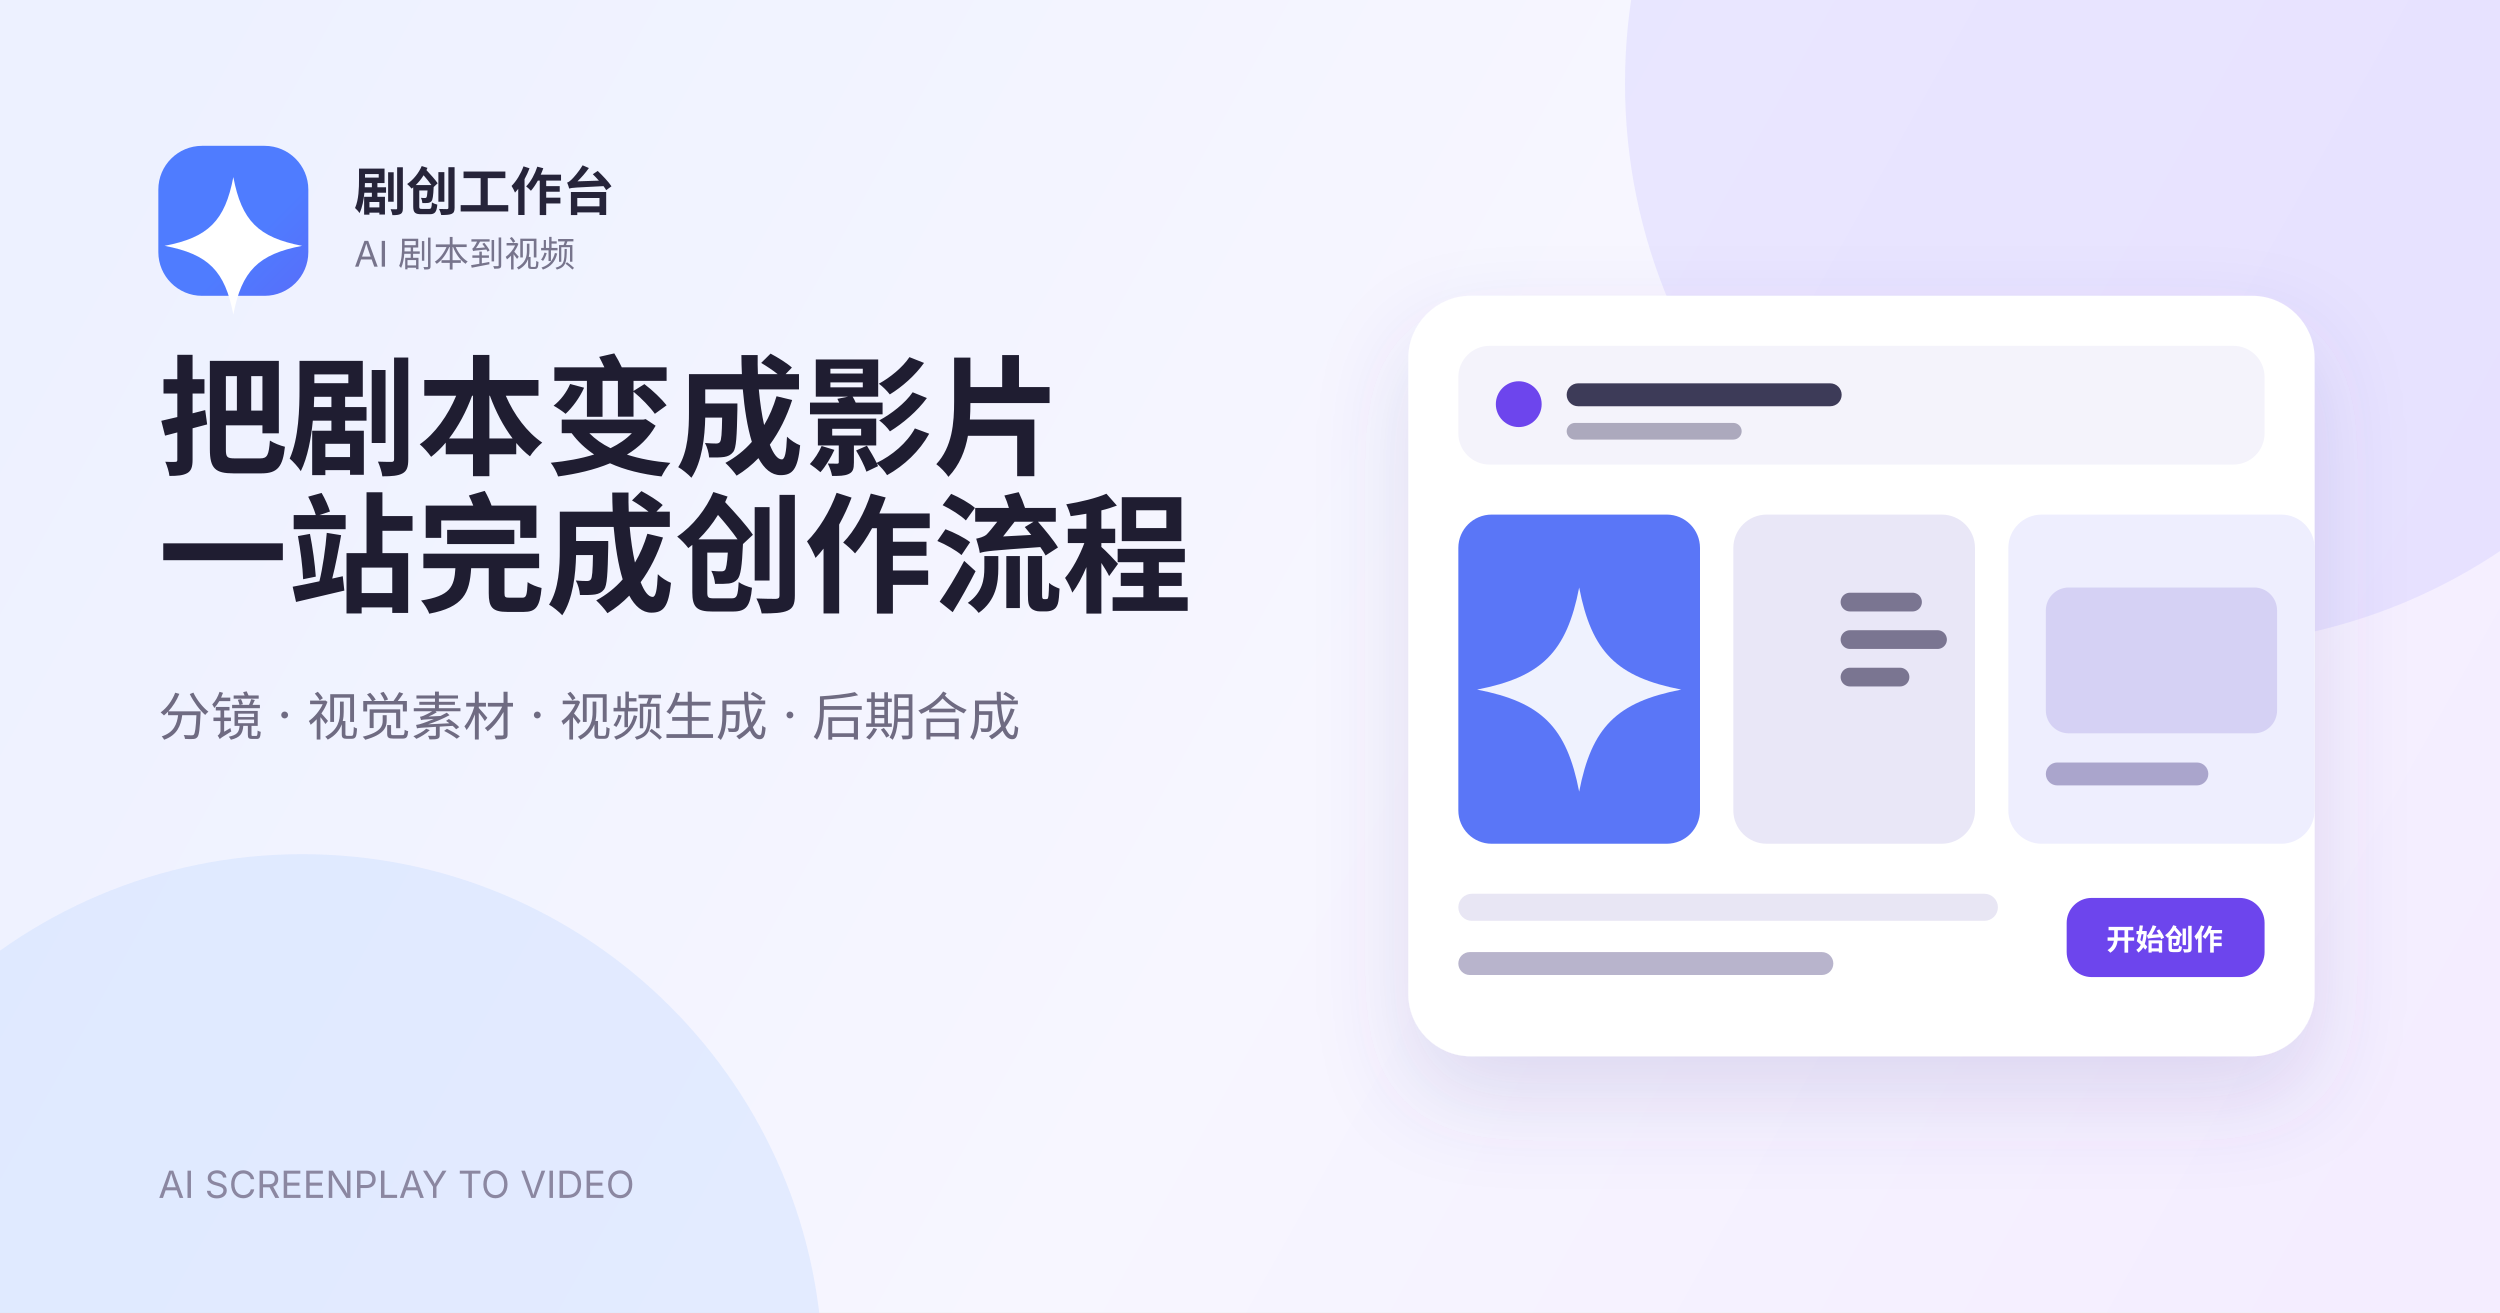
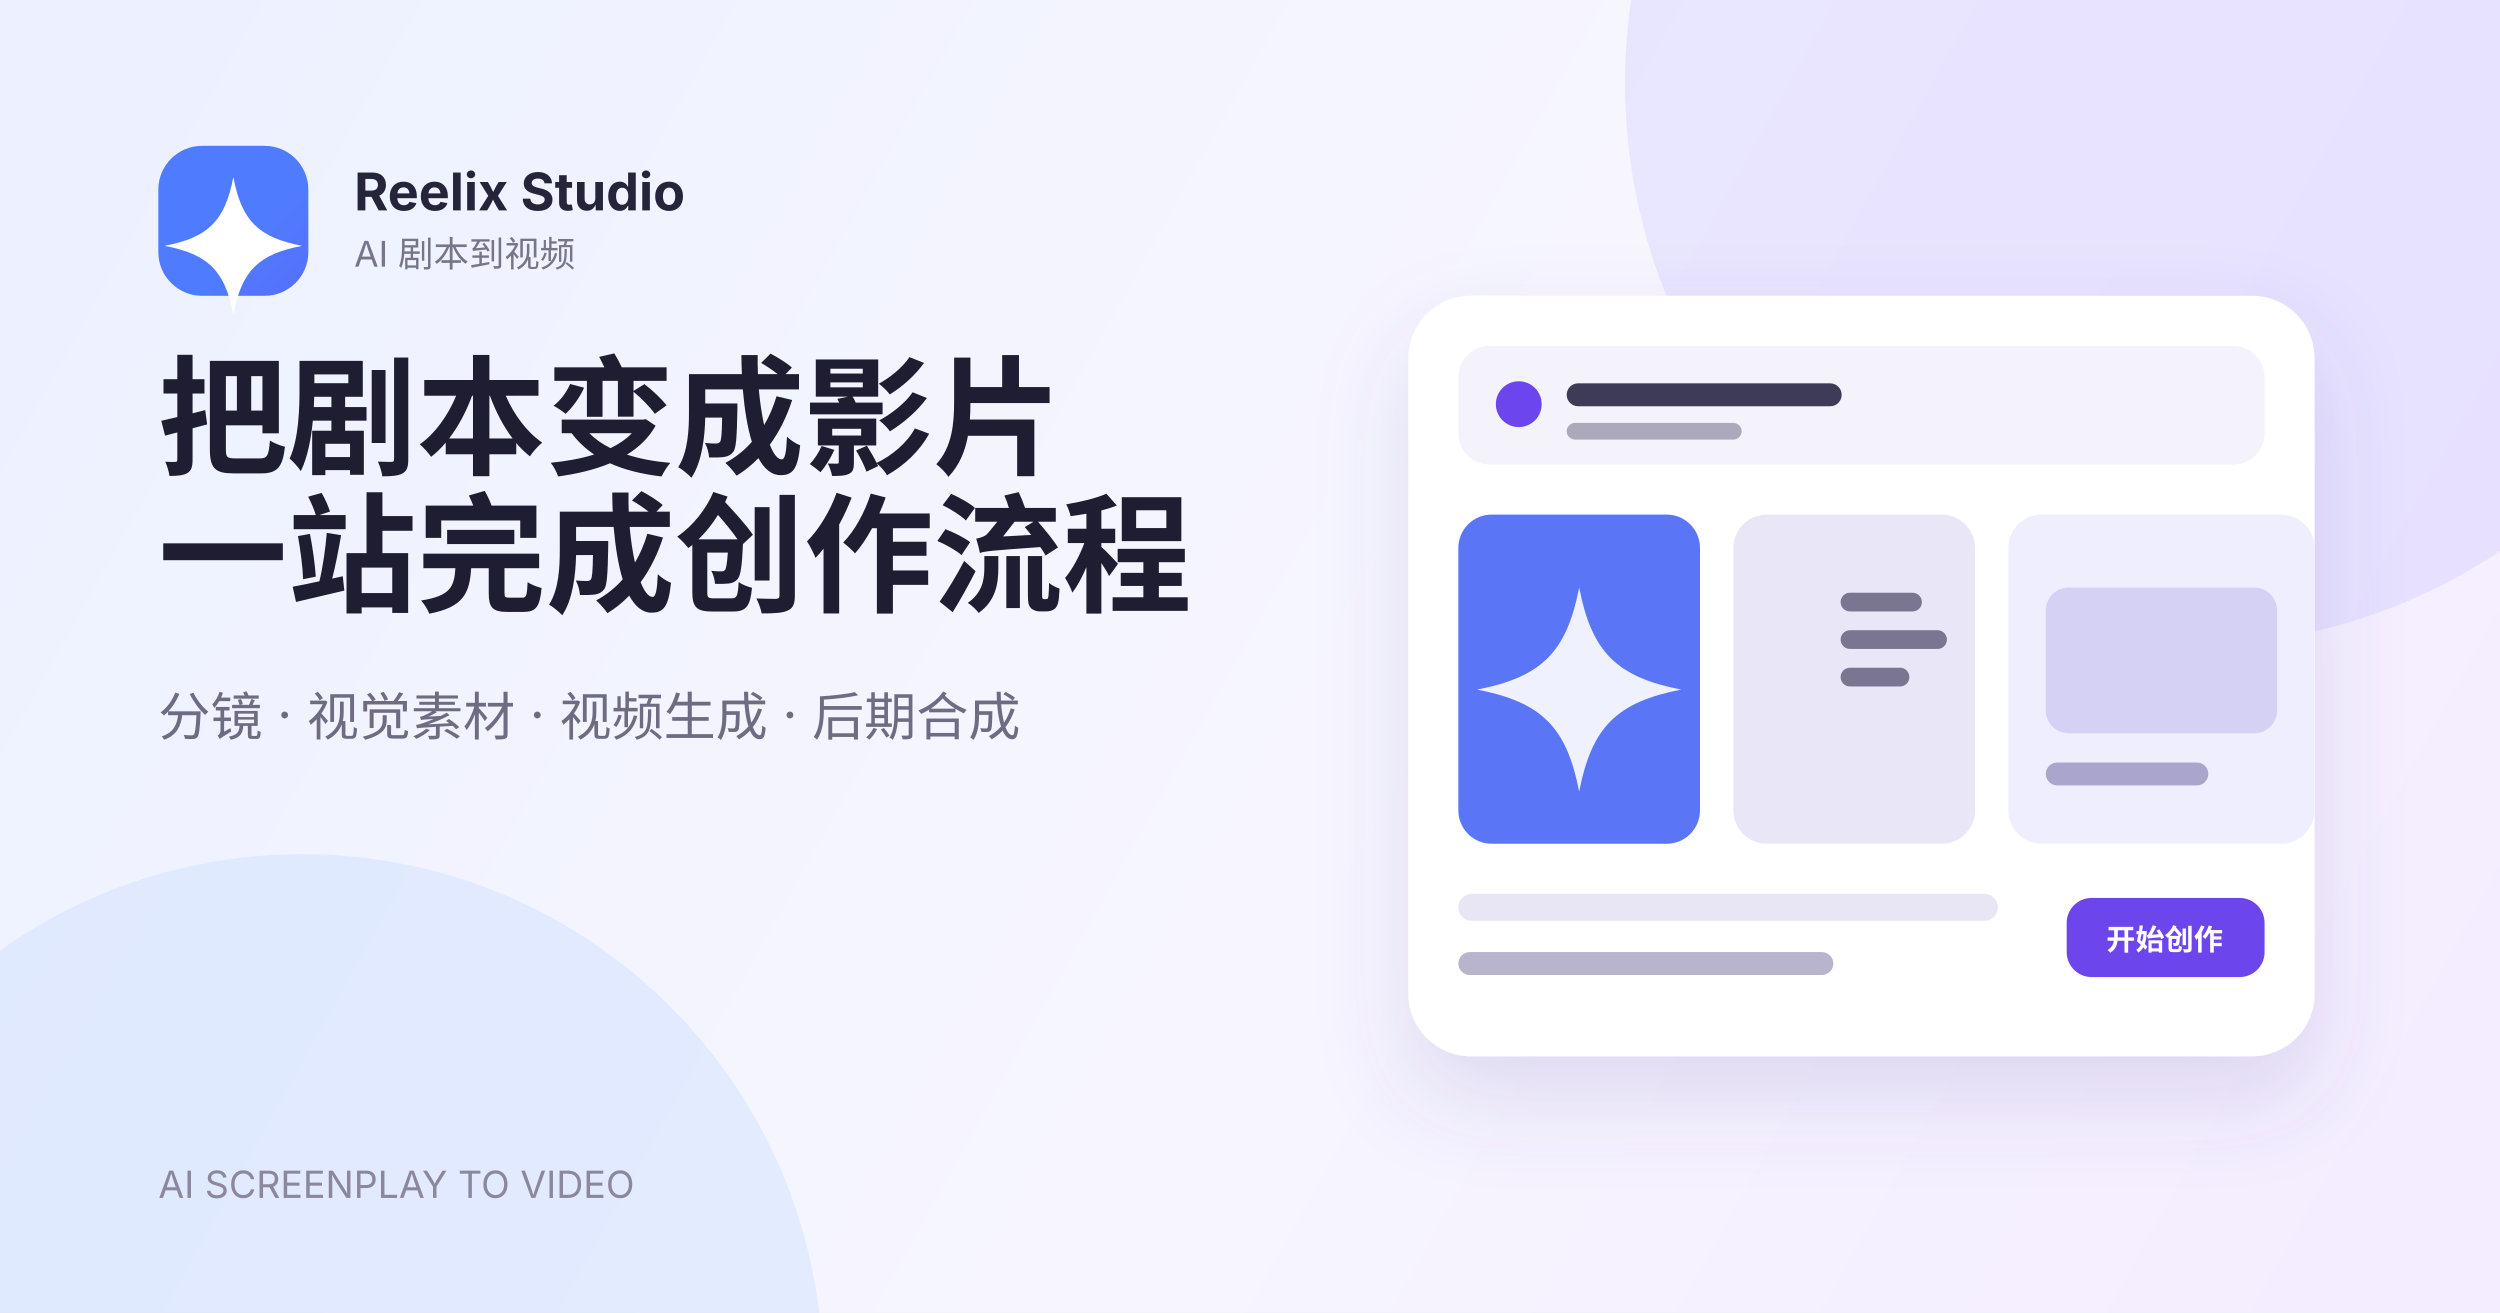
<svg xmlns="http://www.w3.org/2000/svg" width="1200" height="630" viewBox="0 0 1200 630" role="img" aria-labelledby="title description">
  <defs>
    <linearGradient id="background" x1="70" y1="34" x2="1120" y2="620" gradientUnits="userSpaceOnUse">
      <stop stop-color="#edf1ff" />
      <stop offset=".55" stop-color="#f7f6ff" />
      <stop offset="1" stop-color="#f4edff" />
    </linearGradient>
    <linearGradient id="brand" x1="45" y1="45" x2="165" y2="165" gradientUnits="userSpaceOnUse">
      <stop stop-color="#4f7cff" />
      <stop offset="1" stop-color="#743ce8" />
    </linearGradient>
    <linearGradient id="card" x1="658" y1="154" x2="1094" y2="498" gradientUnits="userSpaceOnUse">
      <stop stop-color="#5a76f7" />
      <stop offset="1" stop-color="#8a55ec" />
    </linearGradient>
    <filter id="cardShadow" x="-20%" y="-20%" width="150%" height="150%">
      <feDropShadow dx="0" dy="20" stdDeviation="22" flood-color="#5c4aa3" flood-opacity=".16" />
    </filter>
  </defs>
  <rect width="1200" height="630" fill="url(#background)" />
  <circle cx="1050" cy="40" r="270" fill="#c9c1ff" fill-opacity=".32" />
  <circle cx="145" cy="660" r="250" fill="#c7dcff" fill-opacity=".38" />
  <g transform="translate(76 70)">
    <rect width="72" height="72" rx="21" fill="url(#brand)" />
    <path d="M36 15c4 21 12 29 33 33-21 4-29 12-33 33-4-21-12-29-33-33 21-4 29-12 33-33Z" fill="#fff" />
-     <text x="94" y="31" fill="#26243a" font-family="Inter, PingFang SC, Noto Sans CJK SC, sans-serif" font-size="25" font-weight="700">剧创工作台</text>
+     <text x="94" y="31" fill="#26243a" font-family="Inter, PingFang SC, Noto Sans CJK SC, sans-serif" font-size="25" font-weight="700">Reelix Studio</text>
    <text x="94" y="58" fill="#77748c" font-family="Inter, PingFang SC, Noto Sans CJK SC, sans-serif" font-size="17">AI 剧本到视频</text>
  </g>
  <g transform="translate(76 223)">
    <text fill="#1f1d31" font-family="Inter, PingFang SC, Noto Sans CJK SC, sans-serif" font-size="62" font-weight="700">把剧本变成影片</text>
    <text y="66" fill="#1f1d31" font-family="Inter, PingFang SC, Noto Sans CJK SC, sans-serif" font-size="62" font-weight="700">一站完成创作流程</text>
    <text y="130" fill="#6f6b82" font-family="Inter, PingFang SC, Noto Sans CJK SC, sans-serif" font-size="25">分镜 · 视觉素材 · 视频生成 · 后期合成</text>
  </g>
  <g filter="url(#cardShadow)" transform="translate(676 142)">
    <rect width="435" height="365" rx="30" fill="#fff" />
    <rect x="24" y="24" width="387" height="57" rx="15" fill="#f4f3fb" />
    <circle cx="53" cy="52" r="11" fill="#6d45ed" />
    <rect x="76" y="42" width="132" height="11" rx="5.5" fill="#3e3a58" />
    <rect x="76" y="61" width="84" height="8" rx="4" fill="#aca9bd" />
    <g transform="translate(24 105)">
      <rect width="116" height="158" rx="16" fill="url(#card)" />
      <rect x="132" width="116" height="158" rx="16" fill="#e9e7f7" />
      <rect x="264" width="147" height="158" rx="16" fill="#eeeefe" />
      <path d="M58 35c6 31 18 43 49 49-31 6-43 18-49 49-6-31-18-43-49-49 31-6 43-18 49-49Z" fill="#fff" fill-opacity=".9" transform="translate(0 0)" />
      <path d="M188 42h30M188 60h42M188 78h24" stroke="#7a7591" stroke-width="9" stroke-linecap="round" />
      <rect x="282" y="35" width="111" height="70" rx="11" fill="#d5d1f4" />
      <rect x="282" y="119" width="78" height="11" rx="5.5" fill="#aaa5cc" />
    </g>
    <rect x="24" y="287" width="259" height="13" rx="6.5" fill="#e8e6f4" />
    <rect x="24" y="315" width="180" height="11" rx="5.5" fill="#b8b4cc" />
    <rect x="316" y="289" width="95" height="38" rx="12" fill="#6d45ed" />
    <text x="363" y="314" fill="#fff" font-family="Inter, PingFang SC, Noto Sans CJK SC, sans-serif" font-size="14" font-weight="700" text-anchor="middle">开始创作</text>
  </g>
  <text x="76" y="575" fill="#8b87a1" font-family="Inter, PingFang SC, Noto Sans CJK SC, sans-serif" font-size="18">AI SCREENPLAY TO VIDEO</text>
</svg>
